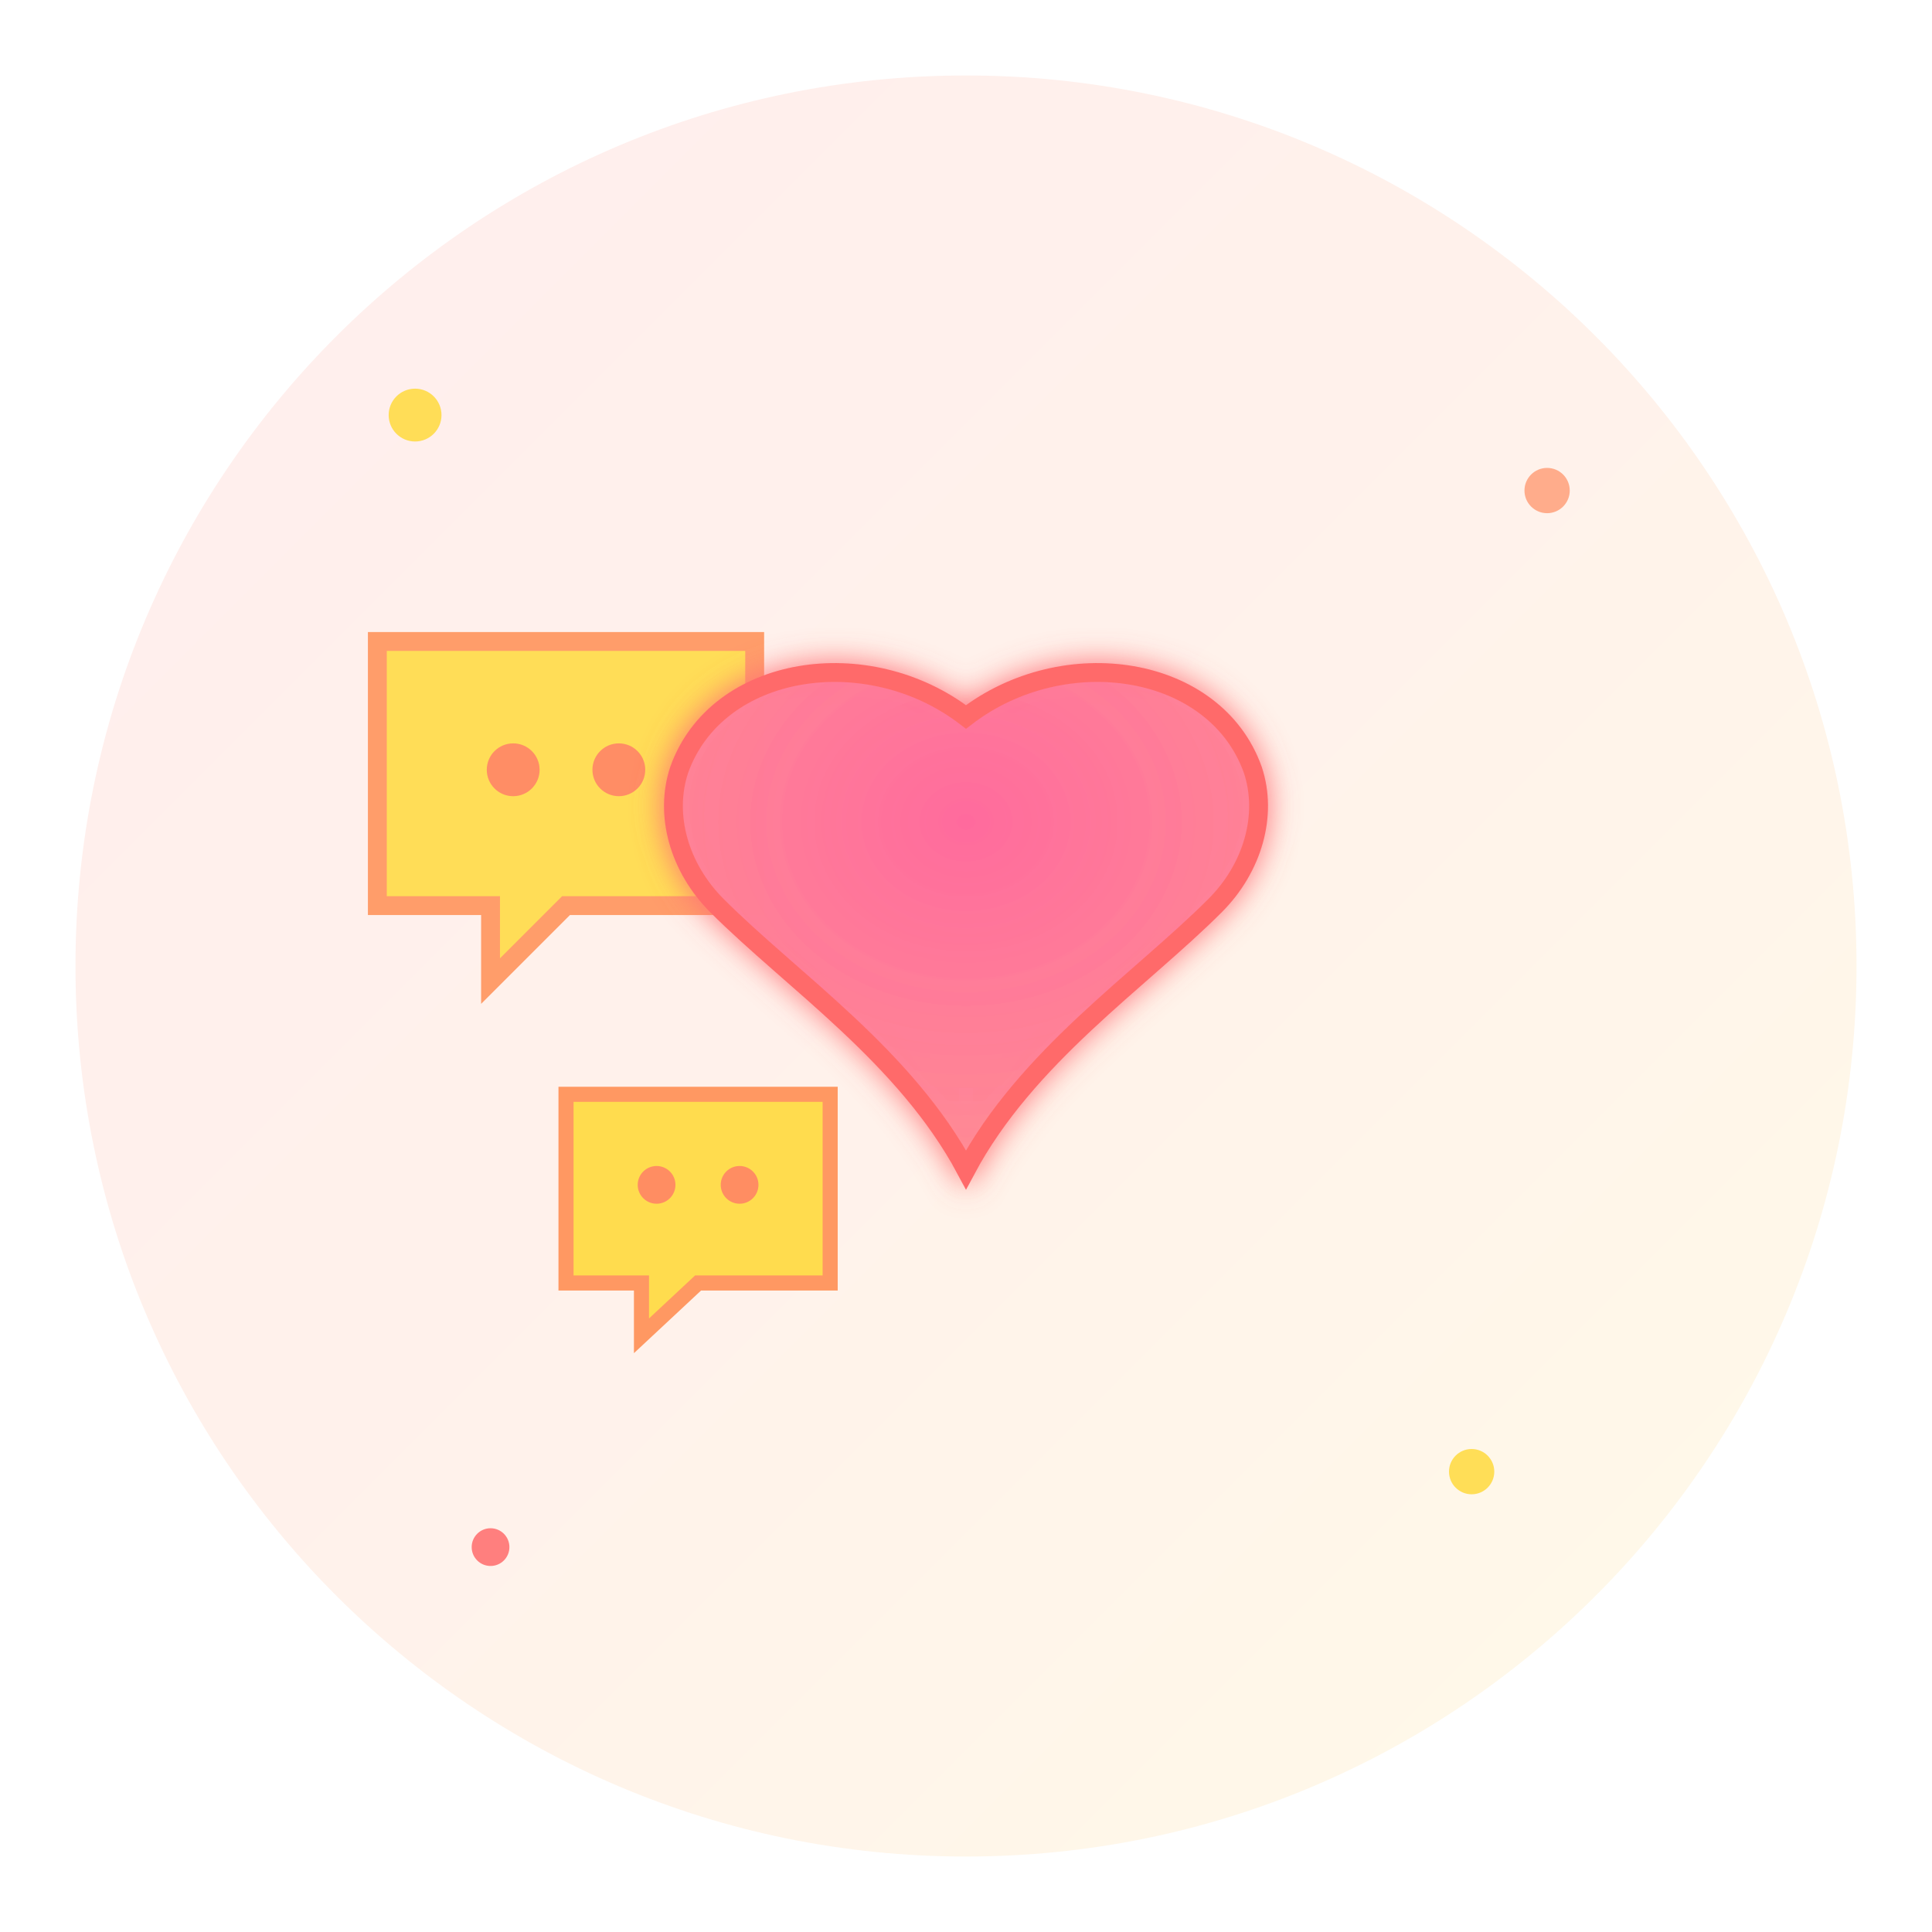
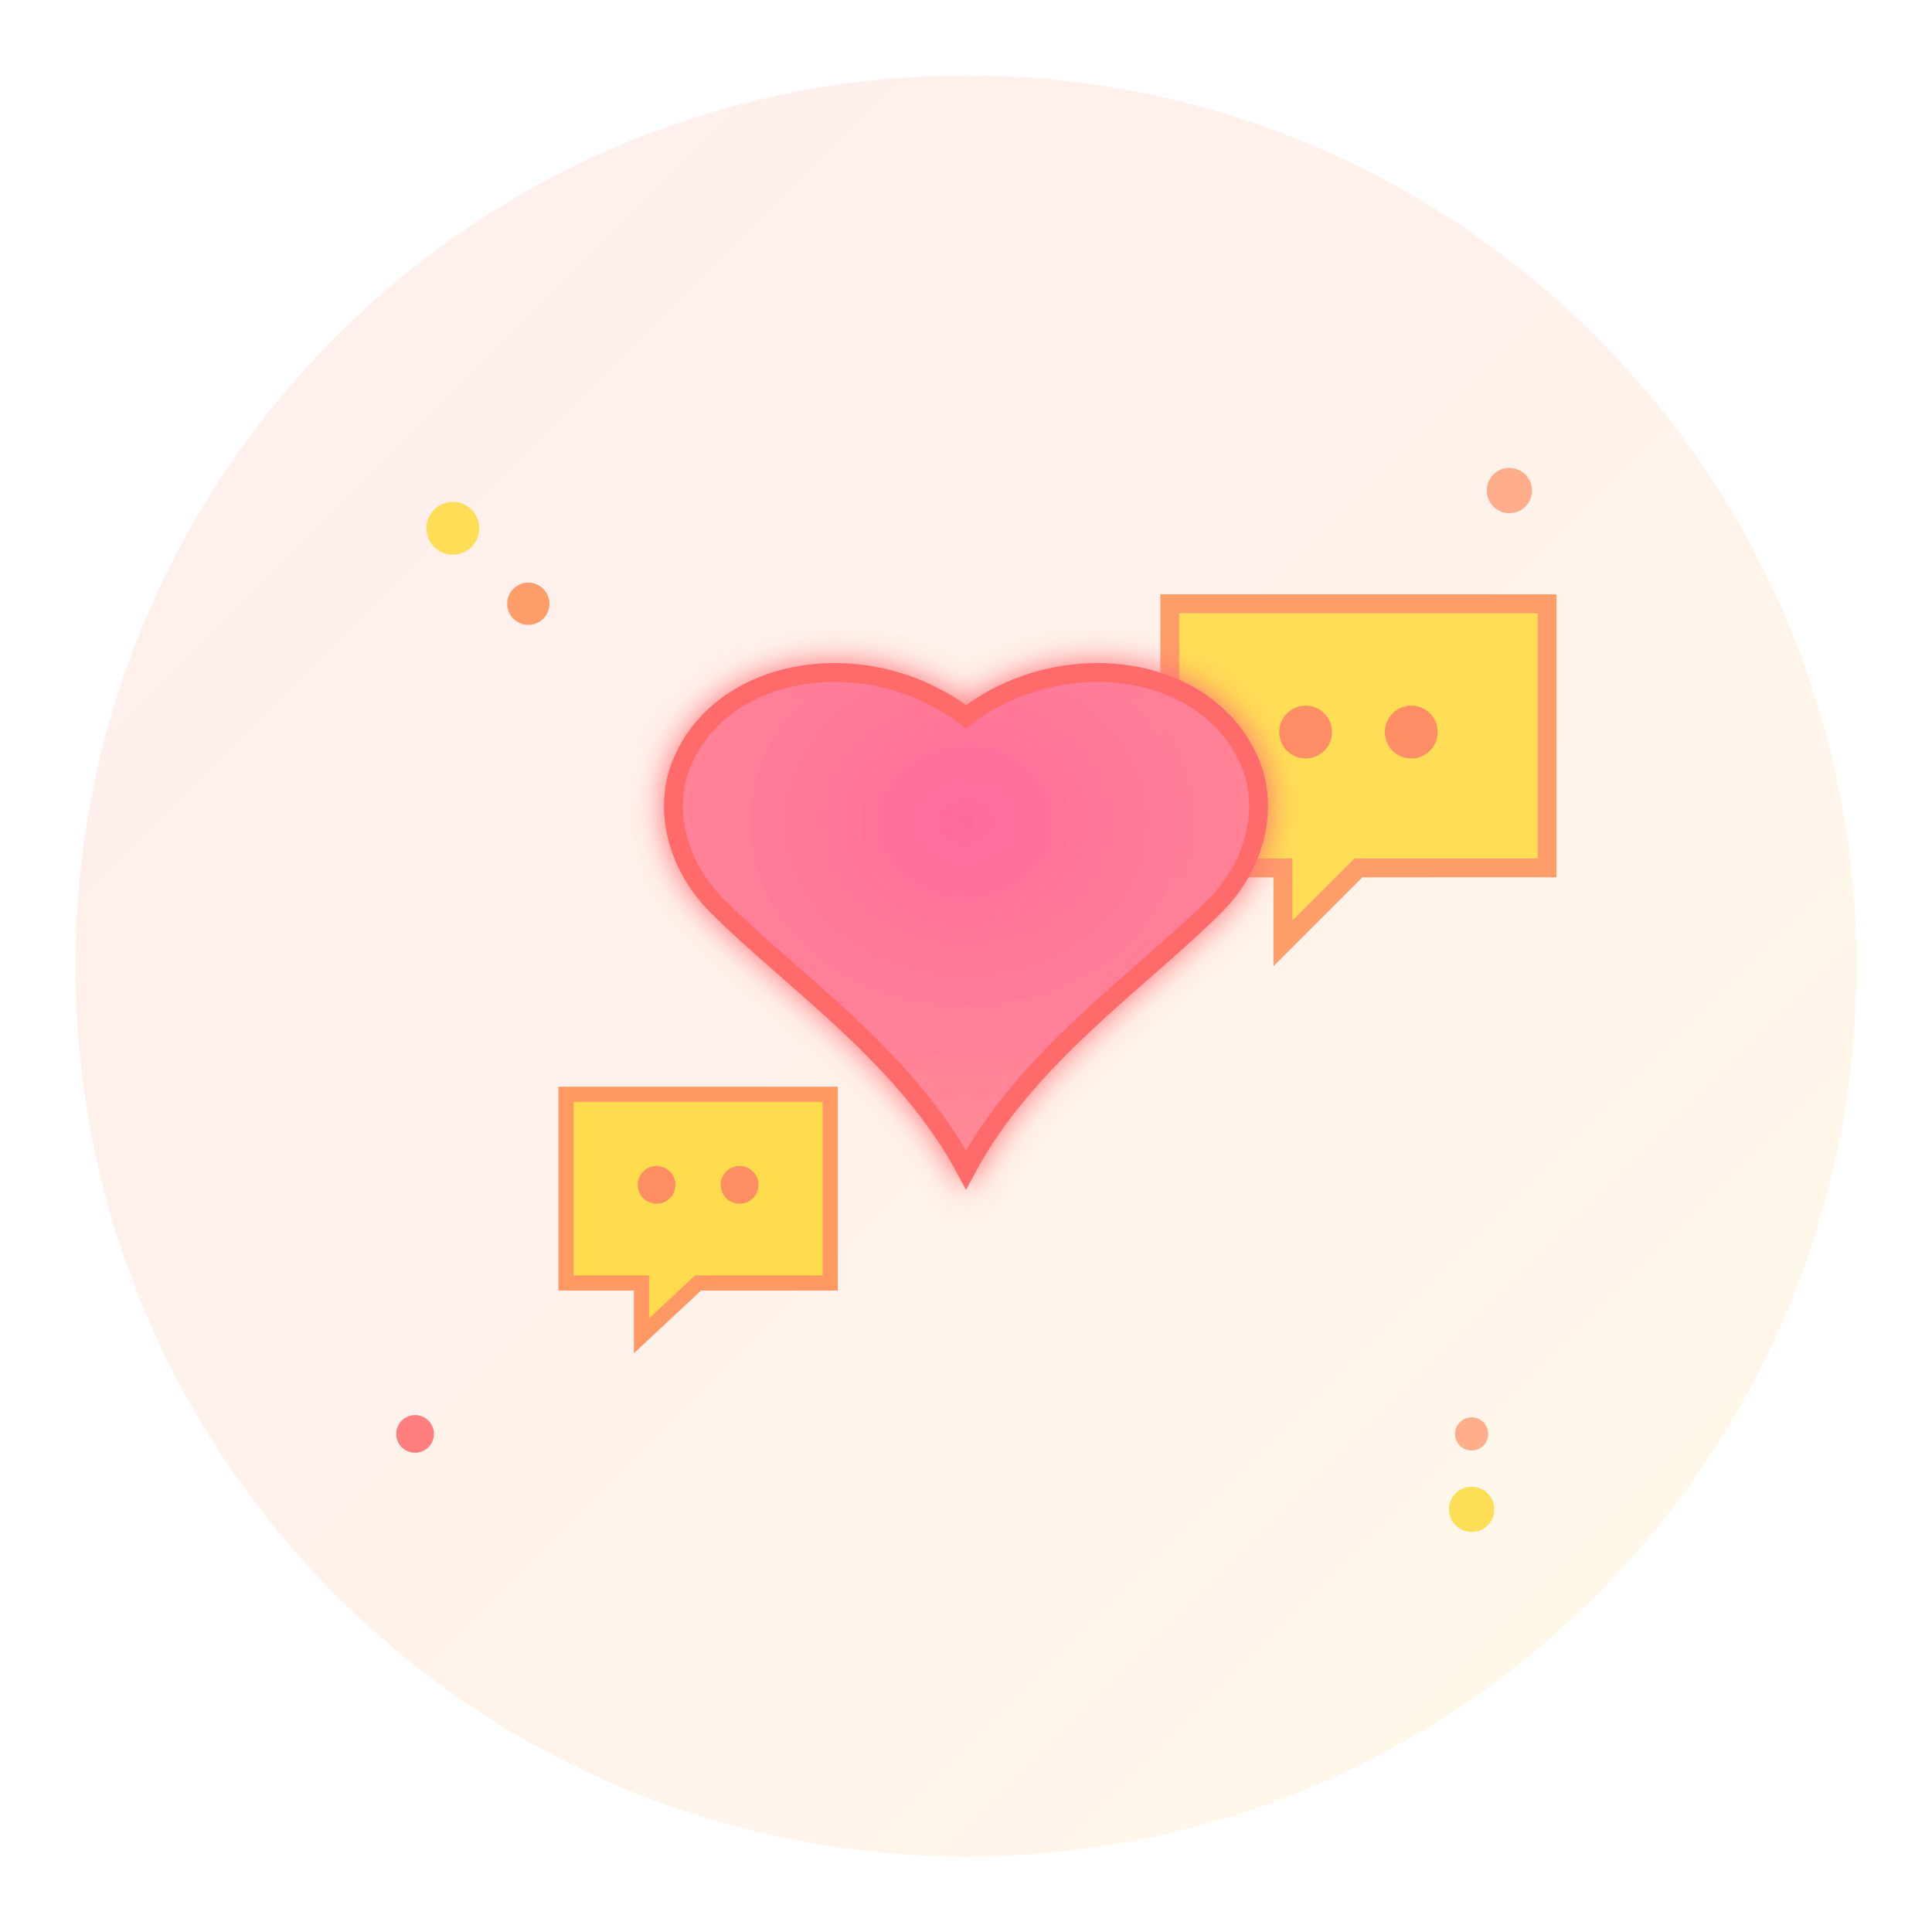
<svg xmlns="http://www.w3.org/2000/svg" width="256" height="256" viewBox="0 0 256 256">
  <defs>
    <linearGradient id="warmGradient" x1="0%" y1="0%" x2="100%" y2="100%">
      <stop offset="0%" style="stop-color:#FF6B6B;stop-opacity:1" />
      <stop offset="50%" style="stop-color:#FF8E53;stop-opacity:1" />
      <stop offset="100%" style="stop-color:#FFD93D;stop-opacity:1" />
    </linearGradient>
    <radialGradient id="heartGradient" cx="50%" cy="30%" r="70%">
      <stop offset="0%" style="stop-color:#FF6B9D;stop-opacity:1" />
      <stop offset="100%" style="stop-color:#FF8C94;stop-opacity:0.9" />
    </radialGradient>
    <filter id="glow">
      <feGaussianBlur stdDeviation="2" result="coloredBlur" />
      <feMerge>
        <feMergeNode in="coloredBlur" />
        <feMergeNode in="SourceGraphic" />
      </feMerge>
    </filter>
  </defs>
  <circle cx="128" cy="128" r="118" fill="url(#warmGradient)" opacity="0.12" />
-   <g transform="translate(50, 85)">
+   <g transform="translate(155, 80)">
    <path d="M 0 0 L 50 0 L 50 35 L 25 35 L 15 45 L 15 35 L 0 35 Z" fill="#FFD93D" opacity="0.85" stroke="#FF8E53" stroke-width="2.5" rx="4" />
    <circle cx="18" cy="17" r="3.5" fill="#FF6B6B" opacity="0.7" />
    <circle cx="32" cy="17" r="3.5" fill="#FF6B6B" opacity="0.7" />
  </g>
  <path d="M 128 95             C 115 85, 95 88, 90 102             C 88 108, 90 115, 95 120             C 105 130, 120 140, 128 155             C 136 140, 151 130, 161 120             C 166 115, 168 108, 166 102             C 161 88, 141 85, 128 95 Z" fill="url(#heartGradient)" stroke="#FF6B6B" stroke-width="2.5" filter="url(#glow)" />
  <g transform="translate(75, 145)">
    <path d="M 0 0 L 35 0 L 35 25 L 17.5 25 L 10 32 L 10 25 L 0 25 Z" fill="#FFD93D" opacity="0.9" stroke="#FF8E53" stroke-width="2" rx="3" />
    <circle cx="12" cy="12" r="2.5" fill="#FF6B6B" opacity="0.7" />
    <circle cx="23" cy="12" r="2.5" fill="#FF6B6B" opacity="0.7" />
  </g>
  <g opacity="0.85">
-     <circle cx="55" cy="55" r="3.5" fill="#FFD93D">
+     <circle cx="60" cy="70" r="3.5" fill="#FFD93D">
      <animate attributeName="opacity" values="0.6;1;0.6" dur="2s" repeatCount="indefinite" />
    </circle>
-     <circle cx="205" cy="65" r="3" fill="#FFA07A">
+     <circle cx="200" cy="65" r="3" fill="#FFA07A">
      <animate attributeName="opacity" values="0.7;1;0.7" dur="2.5s" repeatCount="indefinite" />
    </circle>
-     <circle cx="65" cy="205" r="2.5" fill="#FF6B6B">
+     <circle cx="55" cy="190" r="2.5" fill="#FF6B6B">
      <animate attributeName="opacity" values="0.6;1;0.6" dur="2.2s" repeatCount="indefinite" />
    </circle>
-     <circle cx="195" cy="195" r="3" fill="#FFD93D">
+     <circle cx="195" cy="200" r="3" fill="#FFD93D">
      <animate attributeName="opacity" values="0.7;1;0.7" dur="2.8s" repeatCount="indefinite" />
+     </circle>
+     <circle cx="70" cy="80" r="2.8" fill="#FF8E53">
+       <animate attributeName="opacity" values="0.65;1;0.65" dur="2.3s" repeatCount="indefinite" />
+     </circle>
+     <circle cx="195" cy="190" r="2.2" fill="#FFA07A">
+       <animate attributeName="opacity" values="0.6;1;0.6" dur="2.6s" repeatCount="indefinite" />
    </circle>
  </g>
</svg>
